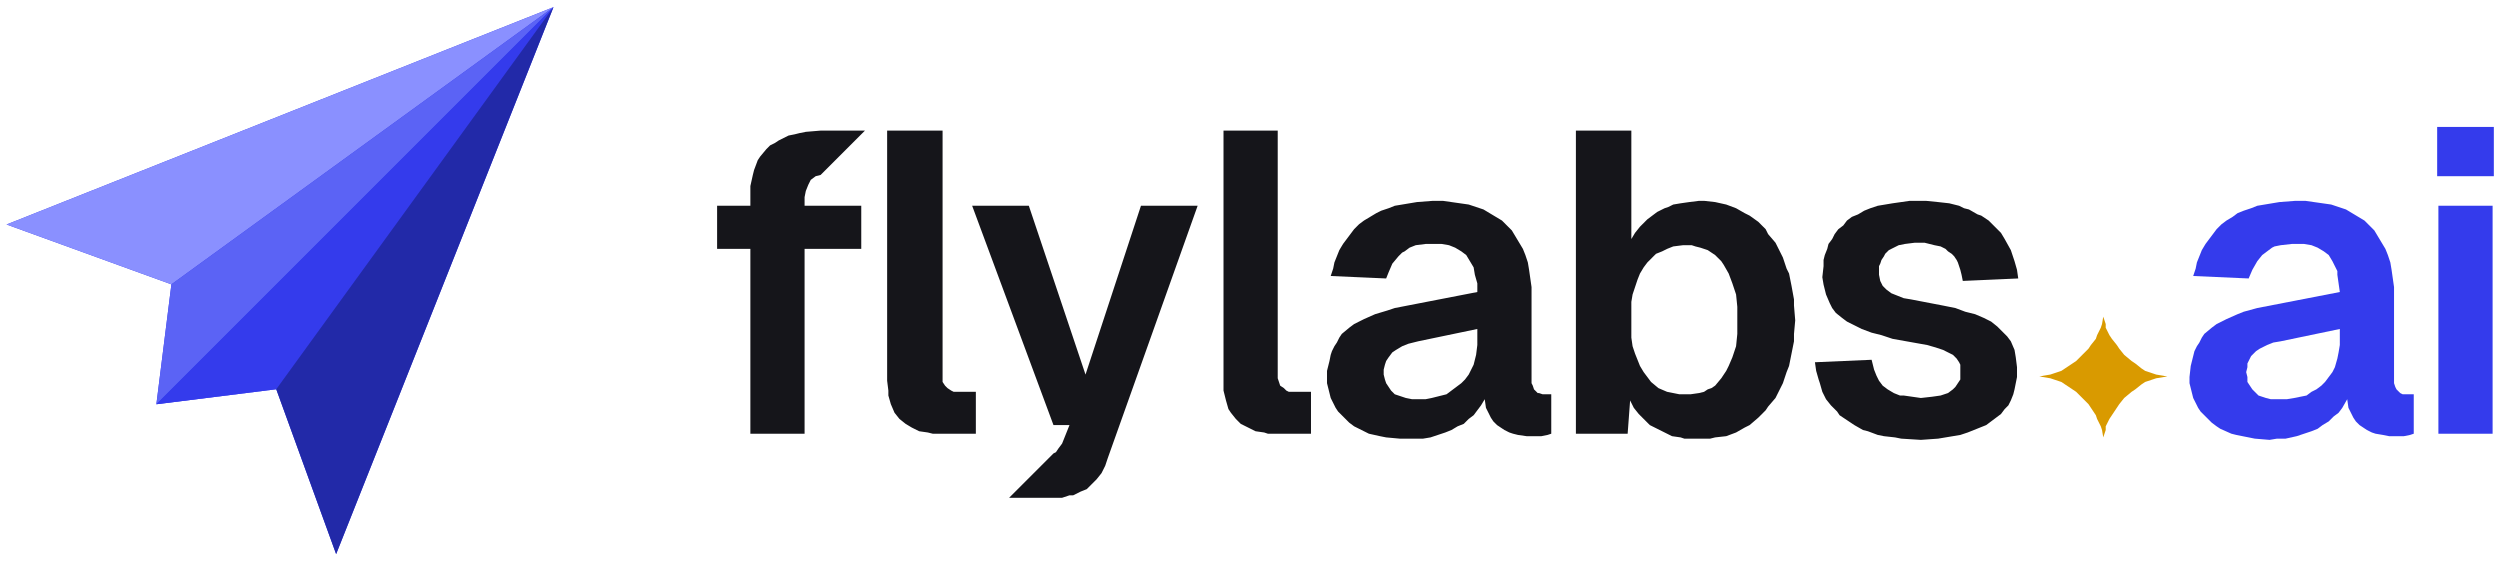
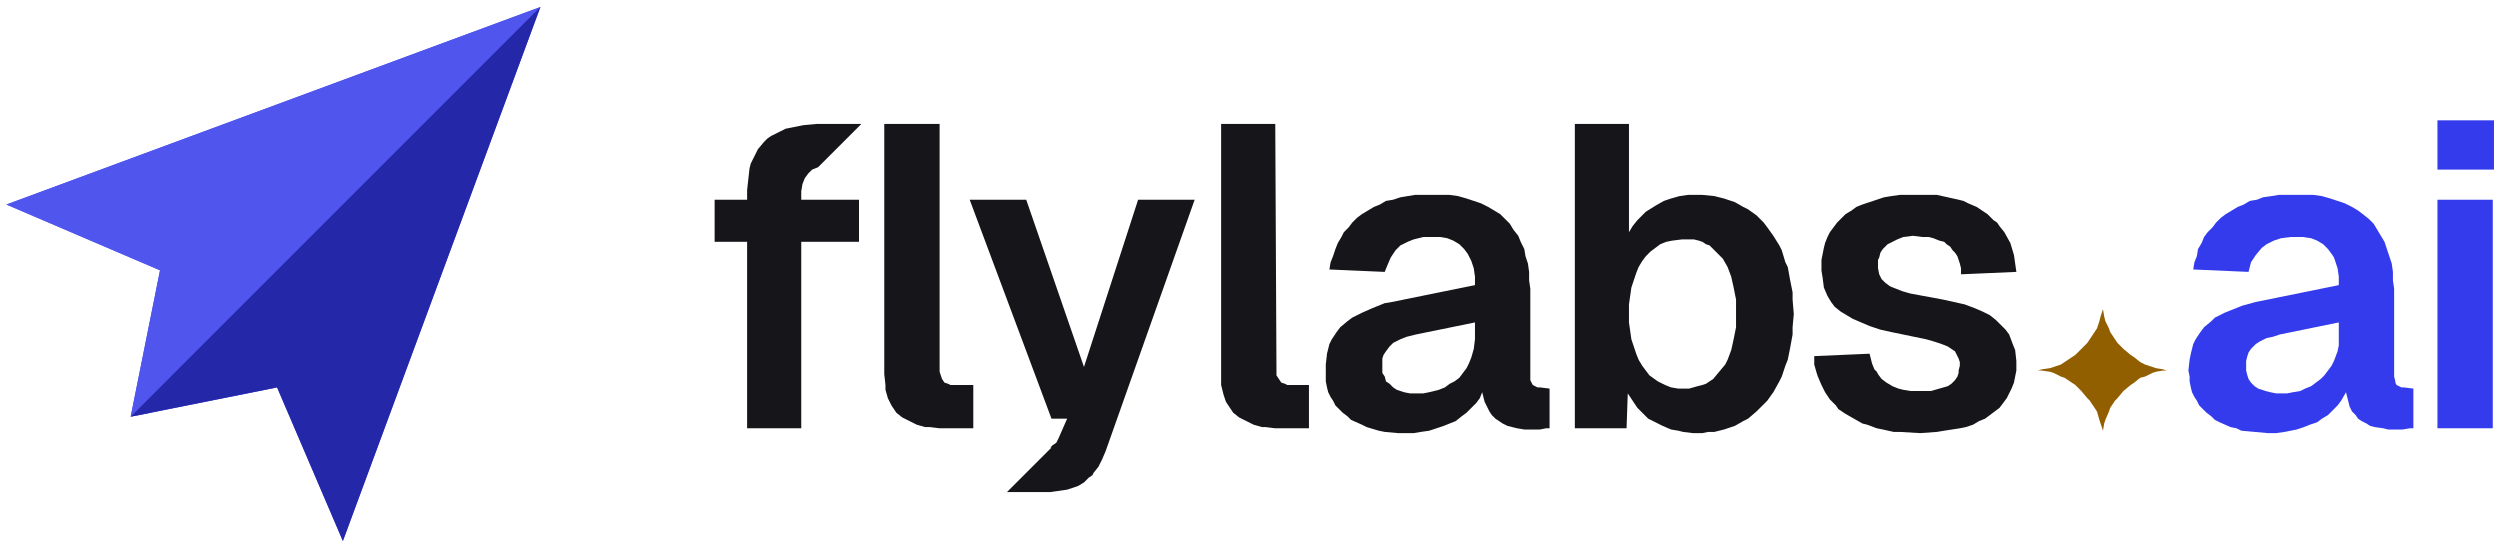
- <svg xmlns="http://www.w3.org/2000/svg" viewBox="5.90 12.60 202.90 45.50" role="img" aria-label="flylabs.ai">
-   <path d="M50.82 13.18 L6.43 30.82 L19.81 35.68 L18.59 45.41 L28.32 44.19 L33.18 57.57Z" fill="#343bec" />
-   <path d="M50.82 13.18 L6.43 30.82 L19.81 35.68Z" fill="#8a90ff" />
-   <path d="M50.82 13.18 L19.81 35.68 L18.59 45.41Z" fill="#5b63f5" />
-   <path d="M50.82 13.18 L18.59 45.41 L28.32 44.19Z" fill="#343bec" />
-   <path d="M50.82 13.18 L28.32 44.19 L33.18 57.57Z" fill="#2229a8" />
-   <path d="M91.6 49.3 L91.8 49.0 L92.1 48.6 L92.7 47.1 L91.4 47.1 L84.8 29.3 L89.4 29.3 L94.0 43.0 L98.5 29.3 L103.1 29.3 L95.8 49.8 L95.6 50.4 L95.3 51.0 L94.9 51.5 L94.7 51.7 L94.5 51.9 L94.1 52.3 L93.6 52.5 L93.0 52.8 L92.7 52.8 L92.1 53.0 L91.3 53.0 L87.8 53.0 L91.4 49.4 L91.4 49.4Z M117.9 48.0 L117.0 47.8 L116.6 47.6 L115.8 47.2 L115.4 46.9 L115.1 46.6 L114.8 46.3 L114.5 46.0 L114.3 45.7 L114.1 45.3 L113.9 44.9 L113.8 44.5 L113.7 44.1 L113.6 43.7 L113.6 42.7 L113.8 41.9 L113.9 41.4 L114.0 41.1 L114.2 40.7 L114.4 40.4 L114.6 40.0 L114.8 39.7 L115.4 39.2 L115.8 38.9 L116.6 38.5 L117.5 38.1 L118.5 37.8 L119.1 37.6 L125.8 36.3 L125.8 35.6 L125.6 34.9 L125.5 34.3 L125.2 33.8 L124.9 33.3 L124.5 33.0 L124.0 32.7 L123.5 32.5 L122.9 32.4 L122.2 32.4 L121.6 32.4 L120.8 32.5 L120.3 32.7 L119.9 33.0 L119.7 33.1 L119.4 33.4 L118.9 34.0 L118.6 34.7 L118.4 35.2 L113.9 35.0 L114.1 34.4 L114.2 33.9 L114.4 33.4 L114.6 32.9 L114.9 32.4 L115.2 32.0 L115.5 31.6 L115.8 31.2 L116.2 30.8 L116.6 30.5 L117.1 30.2 L117.6 29.9 L118.0 29.7 L118.6 29.5 L119.1 29.3 L119.7 29.2 L120.3 29.1 L120.9 29.0 L122.2 28.9 L123.0 28.9 L123.7 29.0 L124.4 29.1 L125.1 29.2 L125.7 29.4 L126.3 29.6 L126.8 29.9 L127.3 30.2 L127.8 30.5 L128.2 30.9 L128.6 31.3 L128.9 31.8 L129.2 32.3 L129.5 32.8 L129.7 33.3 L129.9 33.9 L130.0 34.5 L130.1 35.2 L130.2 35.9 L130.2 36.6 L130.2 43.3 L130.2 43.7 L130.3 43.9 L130.4 44.2 L130.5 44.3 L130.7 44.5 L130.8 44.5 L131.1 44.6 L131.8 44.6 L131.8 47.8 L131.5 47.9 L131.0 48.0 L130.3 48.0 L129.8 48.0 L129.1 47.9 L128.7 47.8 L128.4 47.7 L128.0 47.5 L127.7 47.3 L127.4 47.1 L127.1 46.8 L126.9 46.5 L126.7 46.1 L126.5 45.7 L126.4 45.0 L126.1 45.5 L125.8 45.9 L125.5 46.3 L125.1 46.6 L124.7 47.0 L124.2 47.2 L123.7 47.5 L123.2 47.7 L122.6 47.9 L122.0 48.1 L121.4 48.2 L120.8 48.2 L119.5 48.2 L118.4 48.1Z M122.1 44.9 L122.9 44.7 L123.3 44.6 L123.7 44.3 L124.1 44.0 L124.5 43.7 L124.8 43.4 L125.1 43.0 L125.3 42.6 L125.5 42.2 L125.7 41.4 L125.8 40.6 L125.8 39.3 L121.0 40.3 L120.2 40.5 L119.7 40.7 L119.2 41.0 L118.9 41.2 L118.6 41.6 L118.4 41.9 L118.3 42.2 L118.2 42.6 L118.2 43.0 L118.3 43.4 L118.4 43.7 L118.6 44.0 L118.8 44.3 L119.1 44.6 L119.4 44.7 L120.0 44.9 L120.5 45.0 L121.0 45.0 L121.6 45.0Z M160.2 48.2 L159.7 48.1 L158.8 48.0 L158.3 47.9 L157.5 47.6 L157.1 47.5 L156.4 47.1 L155.8 46.7 L155.2 46.3 L155.0 46.0 L154.5 45.5 L154.1 45.0 L153.8 44.4 L153.6 43.7 L153.5 43.4 L153.3 42.7 L153.2 42.0 L157.8 41.8 L158.0 42.6 L158.2 43.1 L158.3 43.3 L158.4 43.5 L158.7 43.9 L159.1 44.2 L159.6 44.5 L160.1 44.7 L160.4 44.7 L161.1 44.8 L161.8 44.9 L162.7 44.8 L163.4 44.7 L164.0 44.5 L164.4 44.2 L164.5 44.1 L164.6 44.0 L164.8 43.7 L165.0 43.4 L165.0 43.2 L165.0 42.8 L165.0 42.5 L165.0 42.2 L164.9 42.0 L164.7 41.7 L164.4 41.4 L164.0 41.2 L163.6 41.0 L163.0 40.8 L162.3 40.6 L159.5 40.1 L158.6 39.8 L157.8 39.6 L157.0 39.3 L156.4 39.0 L155.8 38.7 L155.4 38.4 L154.9 38.0 L154.6 37.6 L154.4 37.2 L154.1 36.5 L153.9 35.7 L153.8 35.1 L153.9 34.2 L153.9 33.7 L154.0 33.3 L154.2 32.8 L154.3 32.4 L154.6 32.0 L154.8 31.6 L155.1 31.2 L155.5 30.9 L155.8 30.5 L156.2 30.2 L156.7 30.0 L157.2 29.7 L157.7 29.5 L158.3 29.3 L158.9 29.2 L159.5 29.1 L160.2 29.0 L160.9 28.9 L162.2 28.9 L163.2 29.0 L164.1 29.1 L164.9 29.3 L165.3 29.5 L165.7 29.6 L166.4 30.0 L166.7 30.1 L167.3 30.5 L167.8 31.0 L168.0 31.2 L168.3 31.5 L168.6 32.0 L169.1 32.9 L169.4 33.8 L169.6 34.5 L169.7 35.2 L165.2 35.4 L165.1 34.9 L165.0 34.5 L164.8 33.9 L164.7 33.7 L164.5 33.4 L164.3 33.2 L164.0 33.0 L163.8 32.8 L163.4 32.6 L162.9 32.5 L162.5 32.4 L162.1 32.3 L161.3 32.3 L160.5 32.4 L160.0 32.5 L159.8 32.6 L159.4 32.8 L159.2 32.9 L158.9 33.2 L158.8 33.4 L158.6 33.7 L158.5 34.0 L158.4 34.2 L158.4 34.6 L158.4 34.9 L158.5 35.4 L158.7 35.8 L159.0 36.1 L159.4 36.4 L159.9 36.6 L160.4 36.8 L161.0 36.9 L163.6 37.4 L164.6 37.6 L165.4 37.9 L166.2 38.1 L166.9 38.4 L167.5 38.7 L168.0 39.1 L168.4 39.5 L168.8 39.9 L169.1 40.3 L169.4 41.0 L169.5 41.6 L169.6 42.4 L169.6 43.2 L169.5 43.7 L169.4 44.2 L169.3 44.6 L169.1 45.1 L168.9 45.5 L168.6 45.8 L168.3 46.2 L167.9 46.5 L167.5 46.8 L167.1 47.1 L166.6 47.3 L166.1 47.5 L165.6 47.7 L165.0 47.9 L163.8 48.1 L163.2 48.2 L161.8 48.3Z M142.3 48.1 L141.6 48.0 L141.0 47.7 L140.4 47.4 L139.8 47.1 L139.3 46.6 L138.9 46.2 L138.5 45.7 L138.2 45.1 L138.0 47.8 L133.8 47.8 L133.8 23.2 L138.3 23.2 L138.3 32.0 L138.6 31.5 L139.0 31.0 L139.6 30.4 L140.4 29.8 L141.0 29.5 L141.3 29.4 L141.7 29.2 L142.3 29.1 L143.0 29.0 L143.8 28.9 L144.2 28.9 L145.1 29.0 L146.0 29.2 L146.8 29.5 L147.5 29.9 L147.9 30.1 L148.6 30.6 L149.2 31.2 L149.4 31.6 L150.0 32.3 L150.4 33.1 L150.6 33.5 L150.9 34.4 L151.1 34.8 L151.3 35.8 L151.5 36.9 L151.5 37.4 L151.6 38.6 L151.5 39.7 L151.5 40.3 L151.3 41.3 L151.1 42.3 L150.9 42.8 L150.6 43.7 L150.4 44.1 L150.0 44.9 L149.4 45.6 L149.2 45.9 L148.6 46.5 L147.9 47.1 L147.5 47.3 L146.8 47.7 L146.0 48.0 L145.1 48.1 L144.7 48.2 L144.2 48.2 L143.4 48.2 L142.6 48.2Z M144.2 44.4 L144.5 44.2 L144.8 44.1 L145.1 43.9 L145.6 43.3 L146.0 42.7 L146.2 42.3 L146.5 41.6 L146.8 40.7 L146.9 39.7 L146.9 39.1 L146.9 38.0 L146.9 37.5 L146.8 36.5 L146.5 35.6 L146.2 34.8 L145.8 34.1 L145.6 33.8 L145.1 33.3 L144.8 33.1 L144.5 32.9 L144.2 32.8 L143.9 32.7 L143.5 32.6 L143.2 32.5 L142.5 32.5 L141.7 32.6 L141.2 32.8 L140.8 33.0 L140.3 33.2 L140.0 33.5 L139.6 33.9 L139.3 34.3 L139.0 34.8 L138.8 35.3 L138.6 35.9 L138.4 36.5 L138.3 37.1 L138.3 37.8 L138.3 38.6 L138.3 39.3 L138.3 40.0 L138.4 40.7 L138.6 41.3 L138.8 41.8 L139.0 42.3 L139.3 42.8 L139.6 43.2 L139.9 43.6 L140.5 44.1 L141.2 44.4 L141.7 44.5 L142.2 44.6 L142.8 44.6 L143.1 44.6 L143.8 44.5Z M66.8 28.6 L66.8 27.7 L67.0 26.8 L67.1 26.4 L67.4 25.6 L67.6 25.3 L68.1 24.7 L68.4 24.4 L68.8 24.2 L69.1 24.0 L69.5 23.8 L69.9 23.6 L70.4 23.5 L70.8 23.4 L71.3 23.3 L72.5 23.2 L76.1 23.2 L72.5 26.8 L72.1 26.9 L71.7 27.2 L71.5 27.6 L71.3 28.1 L71.2 28.6 L71.2 29.3 L75.8 29.3 L75.8 32.8 L71.2 32.8 L71.2 47.8 L66.8 47.8 L66.8 32.8 L64.1 32.8 L64.1 29.3 L66.8 29.3Z M81.2 47.7 L80.5 47.6 L79.9 47.3 L79.4 47.0 L78.9 46.6 L78.5 46.1 L78.2 45.4 L78.0 44.7 L78.0 44.3 L77.9 43.5 L77.9 23.2 L82.4 23.2 L82.4 43.3 L82.4 43.6 L82.6 43.9 L82.8 44.1 L83.1 44.3 L83.3 44.4 L83.6 44.4 L85.1 44.4 L85.1 47.8 L82.4 47.8 L81.6 47.8Z M108.5 47.7 L107.8 47.6 L107.2 47.3 L106.6 47.0 L106.2 46.6 L105.8 46.1 L105.6 45.8 L105.4 45.1 L105.2 44.3 L105.2 43.5 L105.2 23.2 L109.6 23.2 L109.6 43.3 L109.7 43.6 L109.8 43.9 L110.1 44.1 L110.3 44.3 L110.5 44.4 L110.9 44.4 L112.3 44.4 L112.3 47.8 L109.6 47.8 L108.8 47.8Z" fill="#15151a" />
-   <path d="M176.6 38.0 L176.6 38.3 L176.8 38.9 L176.8 39.2 L177.1 39.8 L177.3 40.1 L177.7 40.6 L177.9 40.9 L178.3 41.4 L178.9 41.9 L179.2 42.1 L179.7 42.5 L180.0 42.7 L180.6 42.9 L180.9 43.0 L181.5 43.1 L181.8 43.2 L181.5 43.2 L180.9 43.3 L180.6 43.4 L180.0 43.6 L179.7 43.8 L179.2 44.2 L178.9 44.4 L178.3 44.9 L177.9 45.4 L177.7 45.7 L177.3 46.3 L177.1 46.6 L176.8 47.2 L176.8 47.5 L176.6 48.1 L176.6 48.4 L176.6 48.1 L176.5 47.5 L176.4 47.2 L176.1 46.6 L176.0 46.3 L175.6 45.7 L175.4 45.4 L174.9 44.9 L174.4 44.4 L174.1 44.2 L173.5 43.8 L173.2 43.6 L172.6 43.4 L172.3 43.3 L171.7 43.2 L171.4 43.2 L171.7 43.1 L172.3 43.0 L172.6 42.9 L173.2 42.7 L173.5 42.5 L174.1 42.1 L174.4 41.9 L174.9 41.4 L175.4 40.9 L175.6 40.6 L176.0 40.1 L176.1 39.8 L176.4 39.2 L176.5 38.9 L176.6 38.3Z" fill="#d99a00" />
-   <path d="M188.9 48.2 L187.9 48.0 L187.4 47.9 L187.0 47.8 L186.1 47.4 L185.8 47.2 L185.4 46.9 L185.1 46.6 L184.8 46.3 L184.5 46.0 L184.3 45.7 L184.1 45.3 L183.9 44.9 L183.8 44.5 L183.7 44.1 L183.6 43.7 L183.6 43.2 L183.7 42.3 L183.8 41.9 L184.0 41.1 L184.2 40.7 L184.4 40.4 L184.6 40.0 L184.8 39.7 L185.4 39.2 L185.8 38.9 L186.6 38.5 L187.5 38.1 L188.0 37.9 L189.1 37.6 L195.8 36.3 L195.7 35.6 L195.6 34.9 L195.6 34.6 L195.3 34.0 L195.2 33.8 L194.9 33.3 L194.5 33.0 L194.0 32.7 L193.5 32.5 L192.9 32.4 L192.6 32.4 L191.9 32.4 L191.0 32.5 L190.5 32.6 L190.3 32.7 L189.9 33.0 L189.5 33.3 L189.1 33.8 L188.7 34.5 L188.4 35.2 L183.9 35.0 L184.1 34.4 L184.2 33.9 L184.4 33.4 L184.6 32.9 L184.9 32.4 L185.2 32.0 L185.5 31.6 L185.8 31.2 L186.2 30.8 L186.6 30.5 L187.1 30.2 L187.5 29.9 L188.0 29.7 L188.6 29.5 L189.1 29.3 L189.7 29.2 L190.3 29.1 L190.9 29.0 L192.2 28.9 L193.0 28.9 L193.7 29.0 L194.4 29.1 L195.1 29.2 L195.7 29.4 L196.3 29.6 L196.8 29.9 L197.3 30.2 L197.8 30.5 L198.2 30.9 L198.6 31.3 L198.9 31.8 L199.2 32.3 L199.5 32.8 L199.7 33.3 L199.9 33.9 L200.0 34.5 L200.1 35.2 L200.2 35.9 L200.2 36.6 L200.2 43.3 L200.2 43.7 L200.3 44.0 L200.4 44.2 L200.5 44.3 L200.7 44.5 L200.9 44.6 L201.1 44.6 L201.8 44.6 L201.8 47.8 L201.5 47.9 L201.0 48.0 L200.3 48.0 L199.8 48.0 L199.3 47.9 L198.7 47.8 L198.4 47.7 L198.0 47.5 L197.7 47.3 L197.4 47.1 L197.1 46.8 L196.9 46.5 L196.7 46.1 L196.5 45.7 L196.4 45.0 L196.0 45.7 L195.7 46.1 L195.3 46.4 L194.9 46.8 L194.4 47.1 L194.0 47.4 L193.5 47.6 L192.9 47.8 L192.3 48.0 L191.4 48.2 L190.7 48.2 L190.1 48.3Z M191.5 45.0 L192.1 44.9 L192.6 44.8 L193.1 44.7 L193.5 44.4 L193.9 44.2 L194.3 43.9 L194.6 43.6 L194.9 43.2 L195.2 42.8 L195.4 42.4 L195.6 41.7 L195.7 41.2 L195.8 40.6 L195.8 39.3 L191.0 40.3 L190.4 40.4 L189.9 40.6 L189.3 40.9 L189.0 41.1 L188.6 41.5 L188.5 41.7 L188.3 42.1 L188.3 42.4 L188.2 42.8 L188.3 43.2 L188.3 43.6 L188.5 43.9 L188.7 44.2 L188.9 44.4 L189.2 44.7 L189.8 44.9 L190.2 45.0 L190.7 45.0Z M208.2 47.8 L203.8 47.8 L203.8 29.3 L208.2 29.3Z M208.3 26.9 L203.7 26.9 L203.7 22.9 L208.3 22.9Z" fill="#343bec" />
+ <svg xmlns="http://www.w3.org/2000/svg" viewBox="5.90 12.60 207.80 45.50" role="img" aria-label="flylabs.ai">
+   <path d="M50.82 13.18 L6.43 29.60 L19.20 35.07 L16.76 47.24 L28.93 44.80 L34.40 57.57Z" fill="#4f55ed" />
+   <path d="M50.82 13.18 L6.43 29.60 L19.20 35.07 L16.76 47.24Z" fill="#4f55ed" />
+   <path d="M50.82 13.18 L16.76 47.24 L28.93 44.80 L34.40 57.57Z" fill="#2428a8" />
+   <path d="M93.4 49.6 L93.7 49.4 L93.9 49.0 L94.6 47.4 L93.3 47.4 L86.5 29.2 L91.2 29.2 L96.0 43.1 L100.5 29.2 L105.2 29.2 L97.8 50.1 L97.5 50.8 L97.2 51.4 L96.8 51.9 L96.7 52.1 L96.4 52.3 L96.0 52.7 L95.5 53.0 L94.9 53.2 L94.6 53.3 L93.9 53.4 L93.2 53.5 L89.6 53.5 L93.3 49.8 L93.2 49.8Z M120.5 48.4 L119.5 48.1 L119.1 47.9 L118.2 47.5 L117.9 47.2 L117.5 46.9 L117.2 46.6 L116.9 46.3 L116.7 45.9 L116.5 45.6 L116.3 45.2 L116.2 44.8 L116.1 44.3 L116.1 43.9 L116.1 42.9 L116.2 42.0 L116.3 41.6 L116.4 41.2 L116.6 40.8 L116.8 40.5 L117.0 40.2 L117.3 39.8 L117.9 39.3 L118.3 39.0 L119.1 38.6 L120.0 38.2 L121.0 37.8 L121.6 37.7 L128.5 36.3 L128.5 35.6 L128.4 34.9 L128.2 34.3 L127.9 33.7 L127.6 33.3 L127.2 32.9 L126.7 32.6 L126.2 32.4 L125.6 32.3 L124.9 32.3 L124.2 32.3 L123.4 32.5 L122.9 32.7 L122.5 32.9 L122.3 33.0 L121.9 33.4 L121.5 34.0 L121.2 34.7 L121.0 35.2 L116.4 35.0 L116.5 34.4 L116.7 33.9 L116.9 33.3 L117.1 32.8 L117.4 32.3 L117.6 31.9 L118.0 31.5 L118.3 31.1 L118.7 30.7 L119.1 30.4 L119.6 30.1 L120.1 29.8 L120.6 29.6 L121.1 29.3 L121.7 29.2 L122.3 29.0 L122.9 28.9 L123.5 28.8 L124.9 28.8 L125.7 28.8 L126.4 28.8 L127.1 28.9 L127.8 29.1 L128.4 29.3 L129.0 29.5 L129.6 29.8 L130.1 30.1 L130.6 30.4 L131.0 30.8 L131.4 31.2 L131.7 31.7 L132.1 32.2 L132.3 32.7 L132.6 33.3 L132.7 33.9 L132.9 34.5 L133.0 35.2 L133.0 35.9 L133.1 36.6 L133.1 43.5 L133.1 43.9 L133.1 44.2 L133.2 44.4 L133.3 44.6 L133.5 44.7 L133.7 44.8 L133.9 44.8 L134.7 44.9 L134.7 48.2 L134.4 48.2 L133.9 48.3 L133.2 48.3 L132.6 48.3 L132.0 48.2 L131.6 48.1 L131.2 48.0 L130.8 47.8 L130.5 47.6 L130.2 47.4 L129.9 47.1 L129.7 46.8 L129.5 46.4 L129.3 46.0 L129.1 45.2 L128.9 45.7 L128.6 46.1 L128.2 46.5 L127.8 46.9 L127.4 47.2 L126.9 47.6 L126.4 47.8 L125.9 48.0 L125.3 48.2 L124.7 48.4 L124.0 48.5 L123.4 48.6 L122.1 48.6 L121.0 48.5Z M124.7 45.2 L125.5 45.0 L126.0 44.8 L126.4 44.5 L126.8 44.3 L127.2 44.0 L127.5 43.6 L127.8 43.2 L128.0 42.8 L128.2 42.3 L128.4 41.6 L128.5 40.8 L128.5 39.4 L123.6 40.4 L122.8 40.6 L122.3 40.8 L121.7 41.1 L121.4 41.4 L121.1 41.8 L120.9 42.1 L120.8 42.4 L120.8 42.8 L120.8 43.2 L120.8 43.6 L121.0 43.9 L121.1 44.3 L121.4 44.5 L121.7 44.8 L122.0 45.0 L122.6 45.2 L123.1 45.3 L123.6 45.3 L124.2 45.3Z M163.8 48.5 L163.3 48.5 L162.4 48.3 L161.9 48.2 L161.1 47.9 L160.7 47.8 L160.0 47.4 L159.3 47.0 L158.7 46.6 L158.5 46.3 L158.0 45.8 L157.6 45.2 L157.3 44.6 L157.0 43.9 L156.9 43.6 L156.7 42.9 L156.7 42.2 L161.3 42.0 L161.5 42.8 L161.7 43.3 L161.9 43.5 L162.0 43.7 L162.3 44.1 L162.7 44.4 L163.2 44.7 L163.7 44.9 L164.1 45.0 L164.7 45.1 L165.5 45.1 L166.4 45.1 L167.1 44.9 L167.8 44.7 L168.1 44.5 L168.2 44.4 L168.4 44.2 L168.6 43.9 L168.7 43.6 L168.7 43.4 L168.8 43.0 L168.8 42.7 L168.7 42.4 L168.6 42.2 L168.4 41.8 L168.1 41.6 L167.8 41.4 L167.3 41.2 L166.7 41.0 L166.0 40.8 L163.1 40.2 L162.2 40.0 L161.3 39.7 L160.6 39.4 L159.9 39.1 L159.4 38.8 L158.9 38.5 L158.4 38.1 L158.1 37.7 L157.8 37.2 L157.5 36.5 L157.4 35.7 L157.3 35.1 L157.3 34.2 L157.4 33.7 L157.5 33.2 L157.6 32.8 L157.8 32.3 L158.0 31.9 L158.3 31.5 L158.6 31.1 L158.9 30.8 L159.3 30.4 L159.8 30.1 L160.2 29.8 L160.7 29.6 L161.3 29.4 L161.9 29.2 L162.5 29.0 L163.1 28.9 L163.8 28.8 L164.6 28.8 L165.9 28.8 L166.9 28.8 L167.8 29.0 L168.7 29.2 L169.1 29.3 L169.5 29.5 L170.2 29.8 L170.5 30.0 L171.1 30.4 L171.6 30.9 L171.9 31.1 L172.1 31.4 L172.5 31.9 L173.0 32.8 L173.3 33.8 L173.4 34.5 L173.5 35.2 L168.9 35.4 L168.9 34.9 L168.8 34.5 L168.6 33.9 L168.4 33.6 L168.2 33.4 L168.0 33.1 L167.7 32.9 L167.5 32.7 L167.1 32.6 L166.6 32.4 L166.2 32.3 L165.7 32.3 L164.9 32.2 L164.1 32.3 L163.6 32.5 L163.4 32.6 L163.0 32.8 L162.8 32.9 L162.5 33.2 L162.4 33.3 L162.2 33.6 L162.1 34.0 L162.0 34.2 L162.0 34.6 L162.0 34.9 L162.1 35.4 L162.3 35.8 L162.6 36.1 L163.0 36.4 L163.5 36.6 L164.0 36.8 L164.7 37.0 L167.4 37.5 L168.3 37.7 L169.2 37.9 L170.0 38.2 L170.7 38.5 L171.3 38.8 L171.8 39.2 L172.2 39.6 L172.6 40.0 L172.9 40.4 L173.2 41.2 L173.4 41.7 L173.5 42.6 L173.5 43.4 L173.4 43.9 L173.3 44.4 L173.1 44.9 L172.9 45.3 L172.7 45.7 L172.4 46.1 L172.1 46.5 L171.7 46.8 L171.3 47.1 L170.9 47.4 L170.4 47.6 L169.9 47.9 L169.3 48.1 L168.8 48.2 L167.5 48.4 L166.9 48.5 L165.5 48.6Z M145.4 48.4 L144.8 48.3 L144.1 48.0 L143.5 47.7 L142.9 47.4 L142.4 46.9 L142.0 46.5 L141.6 45.9 L141.2 45.3 L141.1 48.2 L136.8 48.2 L136.8 22.9 L141.3 22.9 L141.3 31.9 L141.6 31.4 L142.0 30.9 L142.7 30.2 L143.5 29.7 L144.2 29.3 L144.5 29.2 L144.8 29.1 L145.5 28.9 L146.2 28.8 L147.0 28.8 L147.4 28.8 L148.4 28.9 L149.2 29.1 L150.1 29.4 L150.8 29.8 L151.2 30.0 L151.9 30.5 L152.5 31.1 L152.8 31.5 L153.3 32.2 L153.8 33.0 L154.0 33.4 L154.3 34.4 L154.5 34.8 L154.7 35.9 L154.9 36.9 L154.9 37.5 L155.0 38.7 L154.9 39.8 L154.9 40.4 L154.7 41.5 L154.5 42.5 L154.3 43.0 L154.0 43.9 L153.8 44.3 L153.3 45.2 L152.8 45.9 L152.5 46.2 L151.9 46.8 L151.2 47.4 L150.8 47.6 L150.1 48.0 L149.2 48.3 L148.4 48.5 L147.9 48.5 L147.4 48.6 L146.6 48.6 L145.8 48.5Z M147.4 44.6 L147.7 44.5 L148.0 44.3 L148.3 44.1 L148.8 43.5 L149.3 42.9 L149.5 42.5 L149.8 41.7 L150.0 40.8 L150.2 39.8 L150.2 39.2 L150.2 38.1 L150.2 37.5 L150.0 36.5 L149.8 35.6 L149.5 34.8 L149.1 34.1 L148.8 33.8 L148.3 33.3 L148.0 33.0 L147.7 32.9 L147.4 32.7 L147.1 32.6 L146.7 32.5 L146.3 32.5 L145.7 32.5 L144.9 32.6 L144.4 32.7 L143.9 32.9 L143.5 33.2 L143.1 33.5 L142.7 33.9 L142.4 34.3 L142.1 34.8 L141.9 35.3 L141.7 35.9 L141.5 36.5 L141.4 37.2 L141.3 37.9 L141.3 38.7 L141.3 39.4 L141.4 40.1 L141.5 40.8 L141.7 41.4 L141.9 42.0 L142.1 42.5 L142.4 43.0 L142.7 43.4 L143.0 43.8 L143.7 44.3 L144.3 44.6 L144.8 44.8 L145.4 44.9 L145.9 44.9 L146.3 44.9 L147.0 44.7Z M68.0 28.4 L68.1 27.5 L68.2 26.6 L68.3 26.2 L68.7 25.4 L68.9 25.0 L69.4 24.4 L69.7 24.1 L70.0 23.9 L70.4 23.7 L70.8 23.5 L71.2 23.3 L71.7 23.2 L72.2 23.1 L72.7 23.0 L73.8 22.9 L77.5 22.9 L73.9 26.5 L73.4 26.7 L73.1 27.0 L72.8 27.4 L72.6 27.9 L72.5 28.5 L72.5 29.2 L77.3 29.2 L77.3 32.7 L72.5 32.7 L72.5 48.2 L68.0 48.2 L68.0 32.7 L65.3 32.7 L65.3 29.2 L68.0 29.2Z M82.8 48.1 L82.1 47.9 L81.5 47.6 L80.9 47.3 L80.4 46.9 L80.0 46.3 L79.7 45.7 L79.5 45.0 L79.5 44.6 L79.4 43.7 L79.4 22.9 L84.0 22.9 L84.0 43.5 L84.1 43.8 L84.2 44.1 L84.4 44.4 L84.7 44.5 L84.9 44.6 L85.3 44.6 L86.8 44.6 L86.8 48.2 L84.0 48.2 L83.2 48.1Z M110.8 48.1 L110.1 47.9 L109.5 47.6 L108.9 47.3 L108.4 46.9 L108.0 46.3 L107.8 46.0 L107.6 45.4 L107.4 44.6 L107.4 43.7 L107.4 22.9 L111.9 22.9 L112.0 43.5 L112.0 43.8 L112.2 44.1 L112.4 44.4 L112.7 44.5 L112.9 44.6 L113.2 44.6 L114.7 44.6 L114.7 48.2 L111.9 48.2 L111.1 48.1Z" fill="#15151a" />
+   <path d="M180.7 38.0 L180.7 38.3 L180.8 38.9 L180.9 39.3 L181.2 39.9 L181.3 40.2 L181.7 40.8 L181.9 41.1 L182.4 41.6 L183.0 42.1 L183.3 42.3 L183.8 42.7 L184.2 42.9 L184.8 43.1 L185.1 43.2 L185.7 43.3 L186.0 43.4 L185.7 43.4 L185.1 43.5 L184.8 43.6 L184.2 43.9 L183.8 44.0 L183.3 44.4 L183.0 44.6 L182.4 45.1 L181.9 45.7 L181.7 45.9 L181.3 46.5 L181.2 46.8 L180.9 47.5 L180.8 47.8 L180.7 48.4 L180.7 48.7 L180.7 48.4 L180.5 47.8 L180.4 47.5 L180.2 46.8 L180.0 46.5 L179.6 45.9 L179.4 45.7 L178.9 45.1 L178.4 44.6 L178.1 44.4 L177.5 44.0 L177.2 43.9 L176.6 43.6 L176.3 43.5 L175.6 43.4 L175.3 43.4 L175.6 43.3 L176.3 43.2 L176.6 43.1 L177.2 42.9 L177.5 42.7 L178.1 42.3 L178.4 42.1 L178.9 41.6 L179.4 41.1 L179.6 40.8 L180.0 40.2 L180.2 39.9 L180.4 39.3 L180.5 38.9 L180.7 38.3Z" fill="#925f00" />
+   <path d="M193.3 48.5 L192.2 48.4 L191.8 48.2 L191.3 48.1 L190.4 47.7 L190.0 47.5 L189.7 47.2 L189.3 46.9 L189.0 46.6 L188.7 46.3 L188.5 45.9 L188.3 45.6 L188.1 45.2 L188.0 44.8 L187.9 44.3 L187.9 43.9 L187.8 43.4 L187.9 42.5 L188.0 42.0 L188.2 41.2 L188.4 40.8 L188.6 40.5 L188.8 40.2 L189.1 39.8 L189.7 39.3 L190.0 39.0 L190.8 38.6 L191.8 38.2 L192.3 38.0 L193.4 37.7 L200.3 36.3 L200.3 35.6 L200.2 34.9 L200.1 34.6 L199.9 34.0 L199.7 33.7 L199.4 33.3 L199.0 32.9 L198.5 32.6 L198.0 32.4 L197.3 32.3 L197.0 32.3 L196.3 32.3 L195.5 32.4 L194.9 32.6 L194.7 32.7 L194.3 32.9 L193.9 33.2 L193.4 33.8 L193.0 34.4 L192.8 35.2 L188.2 35.0 L188.3 34.4 L188.5 33.9 L188.6 33.3 L188.9 32.8 L189.1 32.3 L189.4 31.9 L189.8 31.5 L190.1 31.1 L190.5 30.7 L190.9 30.4 L191.4 30.1 L191.9 29.8 L192.4 29.6 L192.9 29.3 L193.5 29.2 L194.0 29.0 L194.7 28.9 L195.3 28.8 L196.7 28.8 L197.4 28.8 L198.2 28.8 L198.9 28.9 L199.6 29.1 L200.2 29.3 L200.8 29.5 L201.4 29.8 L201.9 30.1 L202.3 30.4 L202.8 30.8 L203.2 31.2 L203.5 31.7 L203.8 32.2 L204.1 32.7 L204.3 33.3 L204.5 33.9 L204.7 34.5 L204.8 35.2 L204.8 35.9 L204.9 36.6 L204.9 43.5 L204.9 43.9 L205.0 44.3 L205.0 44.4 L205.1 44.6 L205.3 44.7 L205.5 44.8 L205.7 44.8 L206.5 44.9 L206.5 48.2 L206.2 48.2 L205.6 48.3 L205.0 48.3 L204.4 48.3 L204.0 48.2 L203.3 48.1 L202.9 48.0 L202.6 47.8 L202.2 47.6 L201.9 47.4 L201.7 47.1 L201.4 46.8 L201.2 46.4 L201.1 46.0 L200.9 45.2 L200.5 45.9 L200.2 46.3 L199.8 46.7 L199.4 47.1 L198.9 47.4 L198.5 47.7 L197.9 47.9 L197.4 48.1 L196.8 48.3 L195.8 48.5 L195.1 48.6 L194.4 48.6Z M196.0 45.3 L196.5 45.2 L197.1 45.1 L197.5 44.9 L198.0 44.7 L198.4 44.4 L198.8 44.1 L199.1 43.8 L199.4 43.4 L199.7 43.0 L199.9 42.6 L200.2 41.8 L200.3 41.3 L200.3 40.8 L200.3 39.4 L195.4 40.4 L194.8 40.6 L194.3 40.7 L193.7 41.0 L193.4 41.2 L193.0 41.6 L192.8 41.9 L192.7 42.2 L192.6 42.6 L192.6 43.0 L192.6 43.4 L192.7 43.8 L192.8 44.1 L193.0 44.4 L193.3 44.7 L193.6 44.9 L194.2 45.1 L194.6 45.2 L195.1 45.3Z M213.1 48.2 L208.5 48.2 L208.5 29.2 L213.1 29.2Z M213.2 26.7 L208.5 26.7 L208.5 22.6 L213.2 22.6Z" fill="#343bec" />
</svg>
